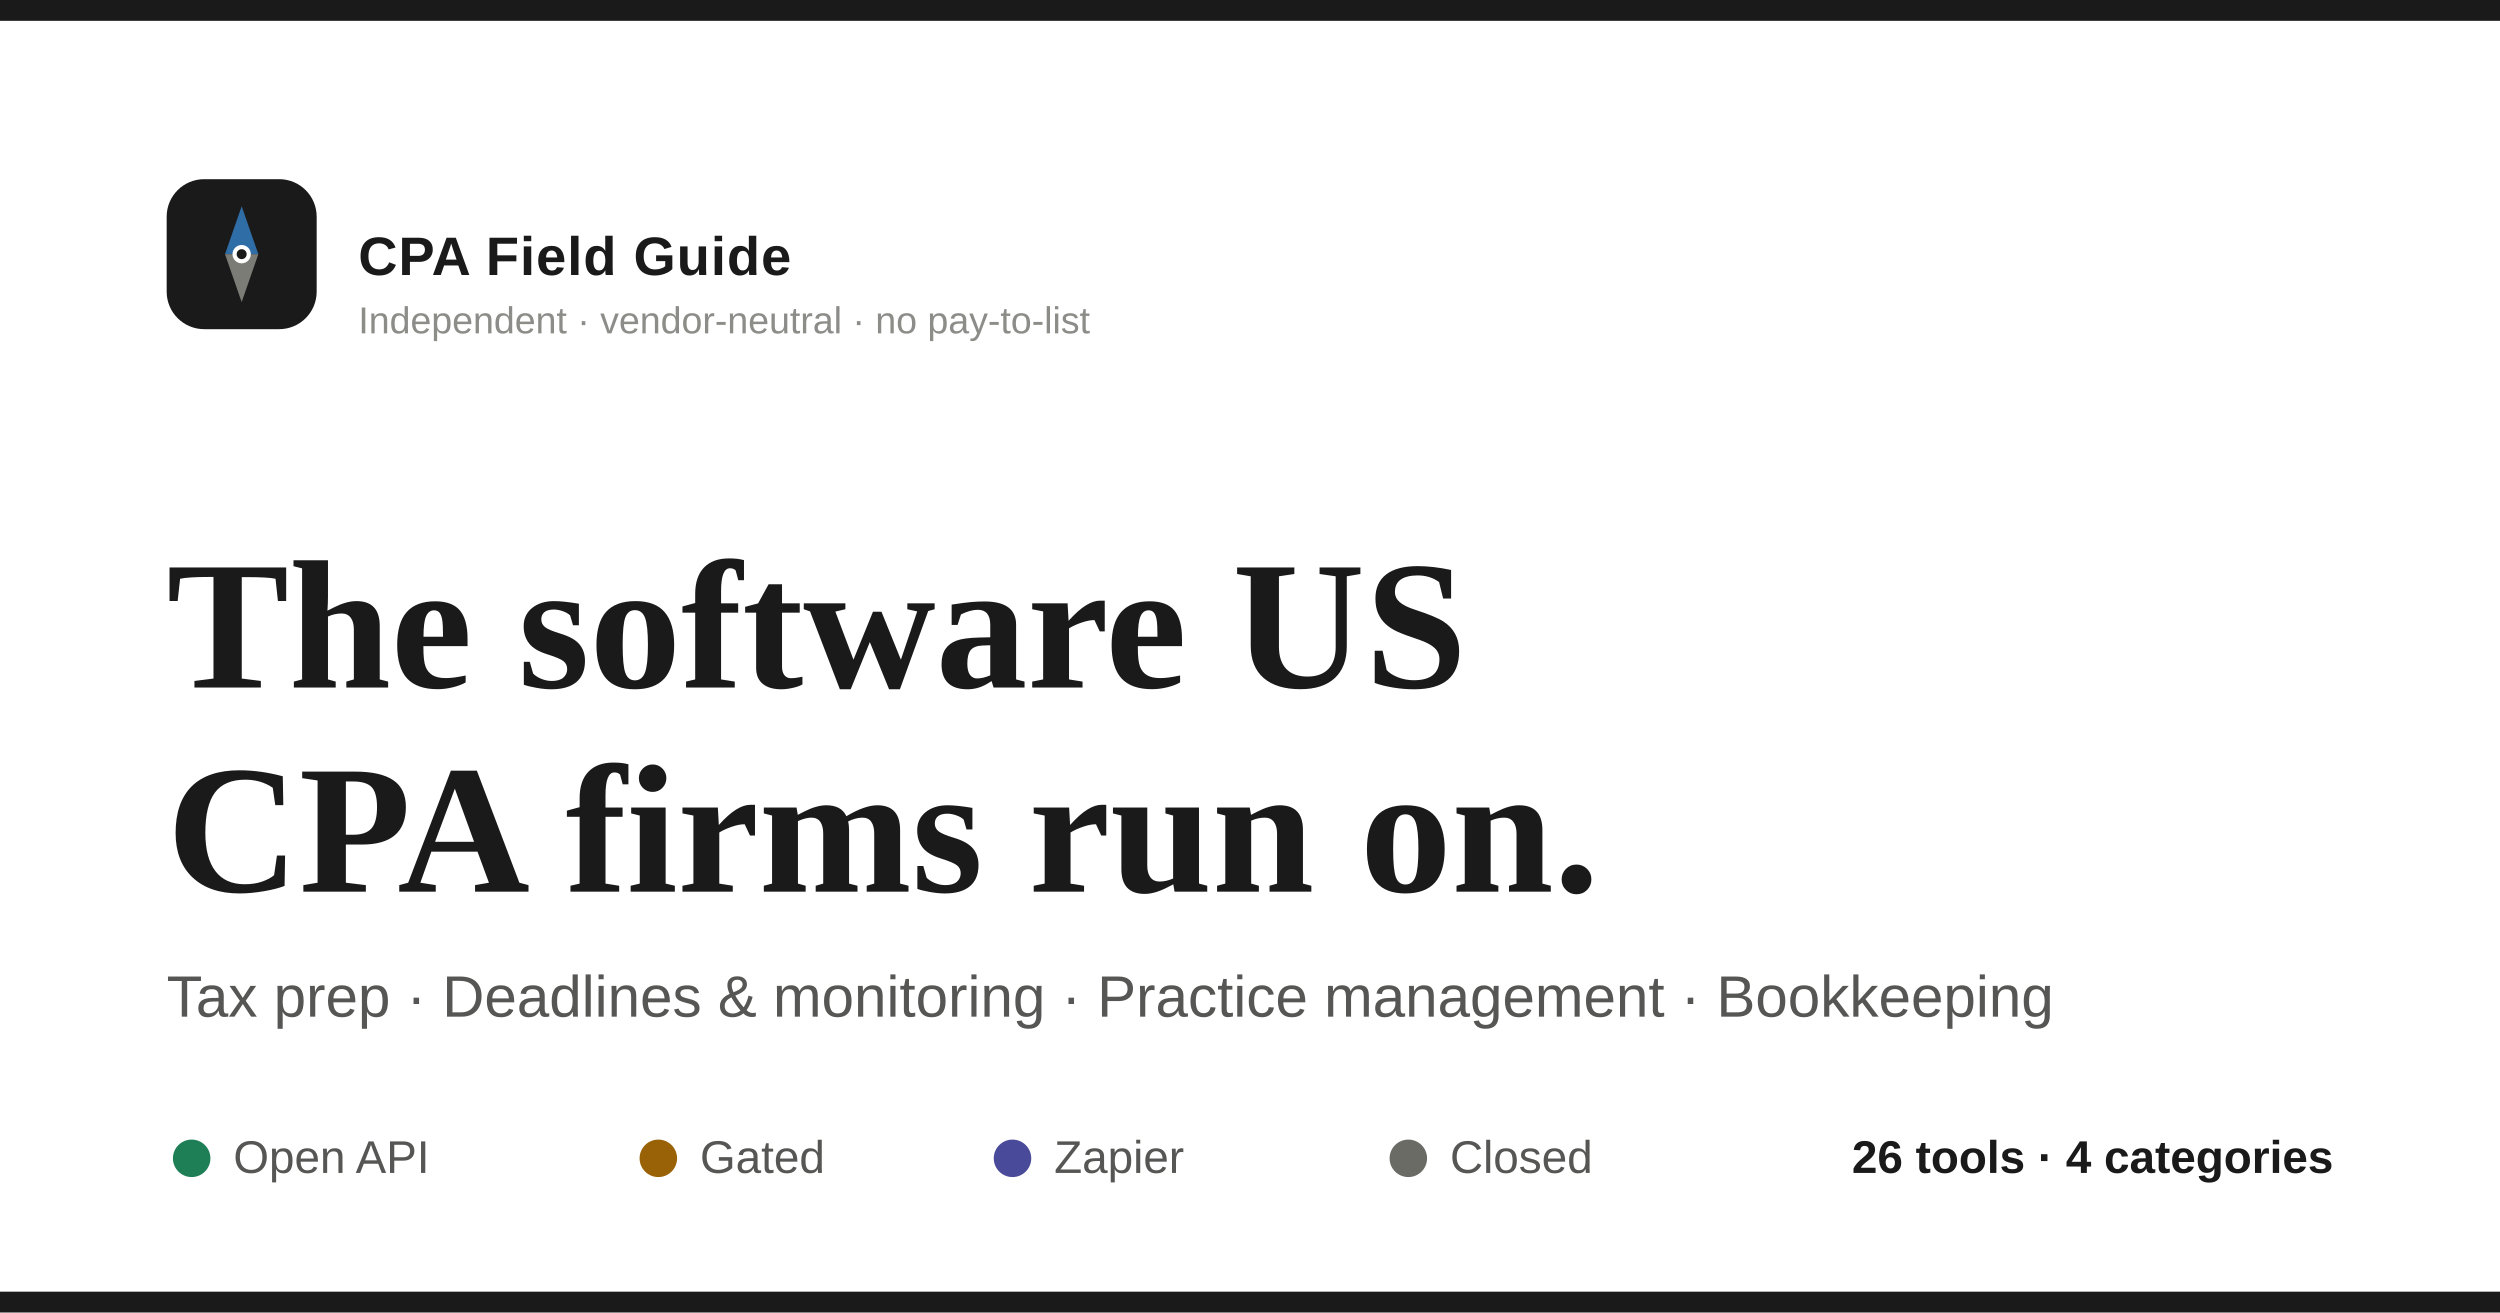
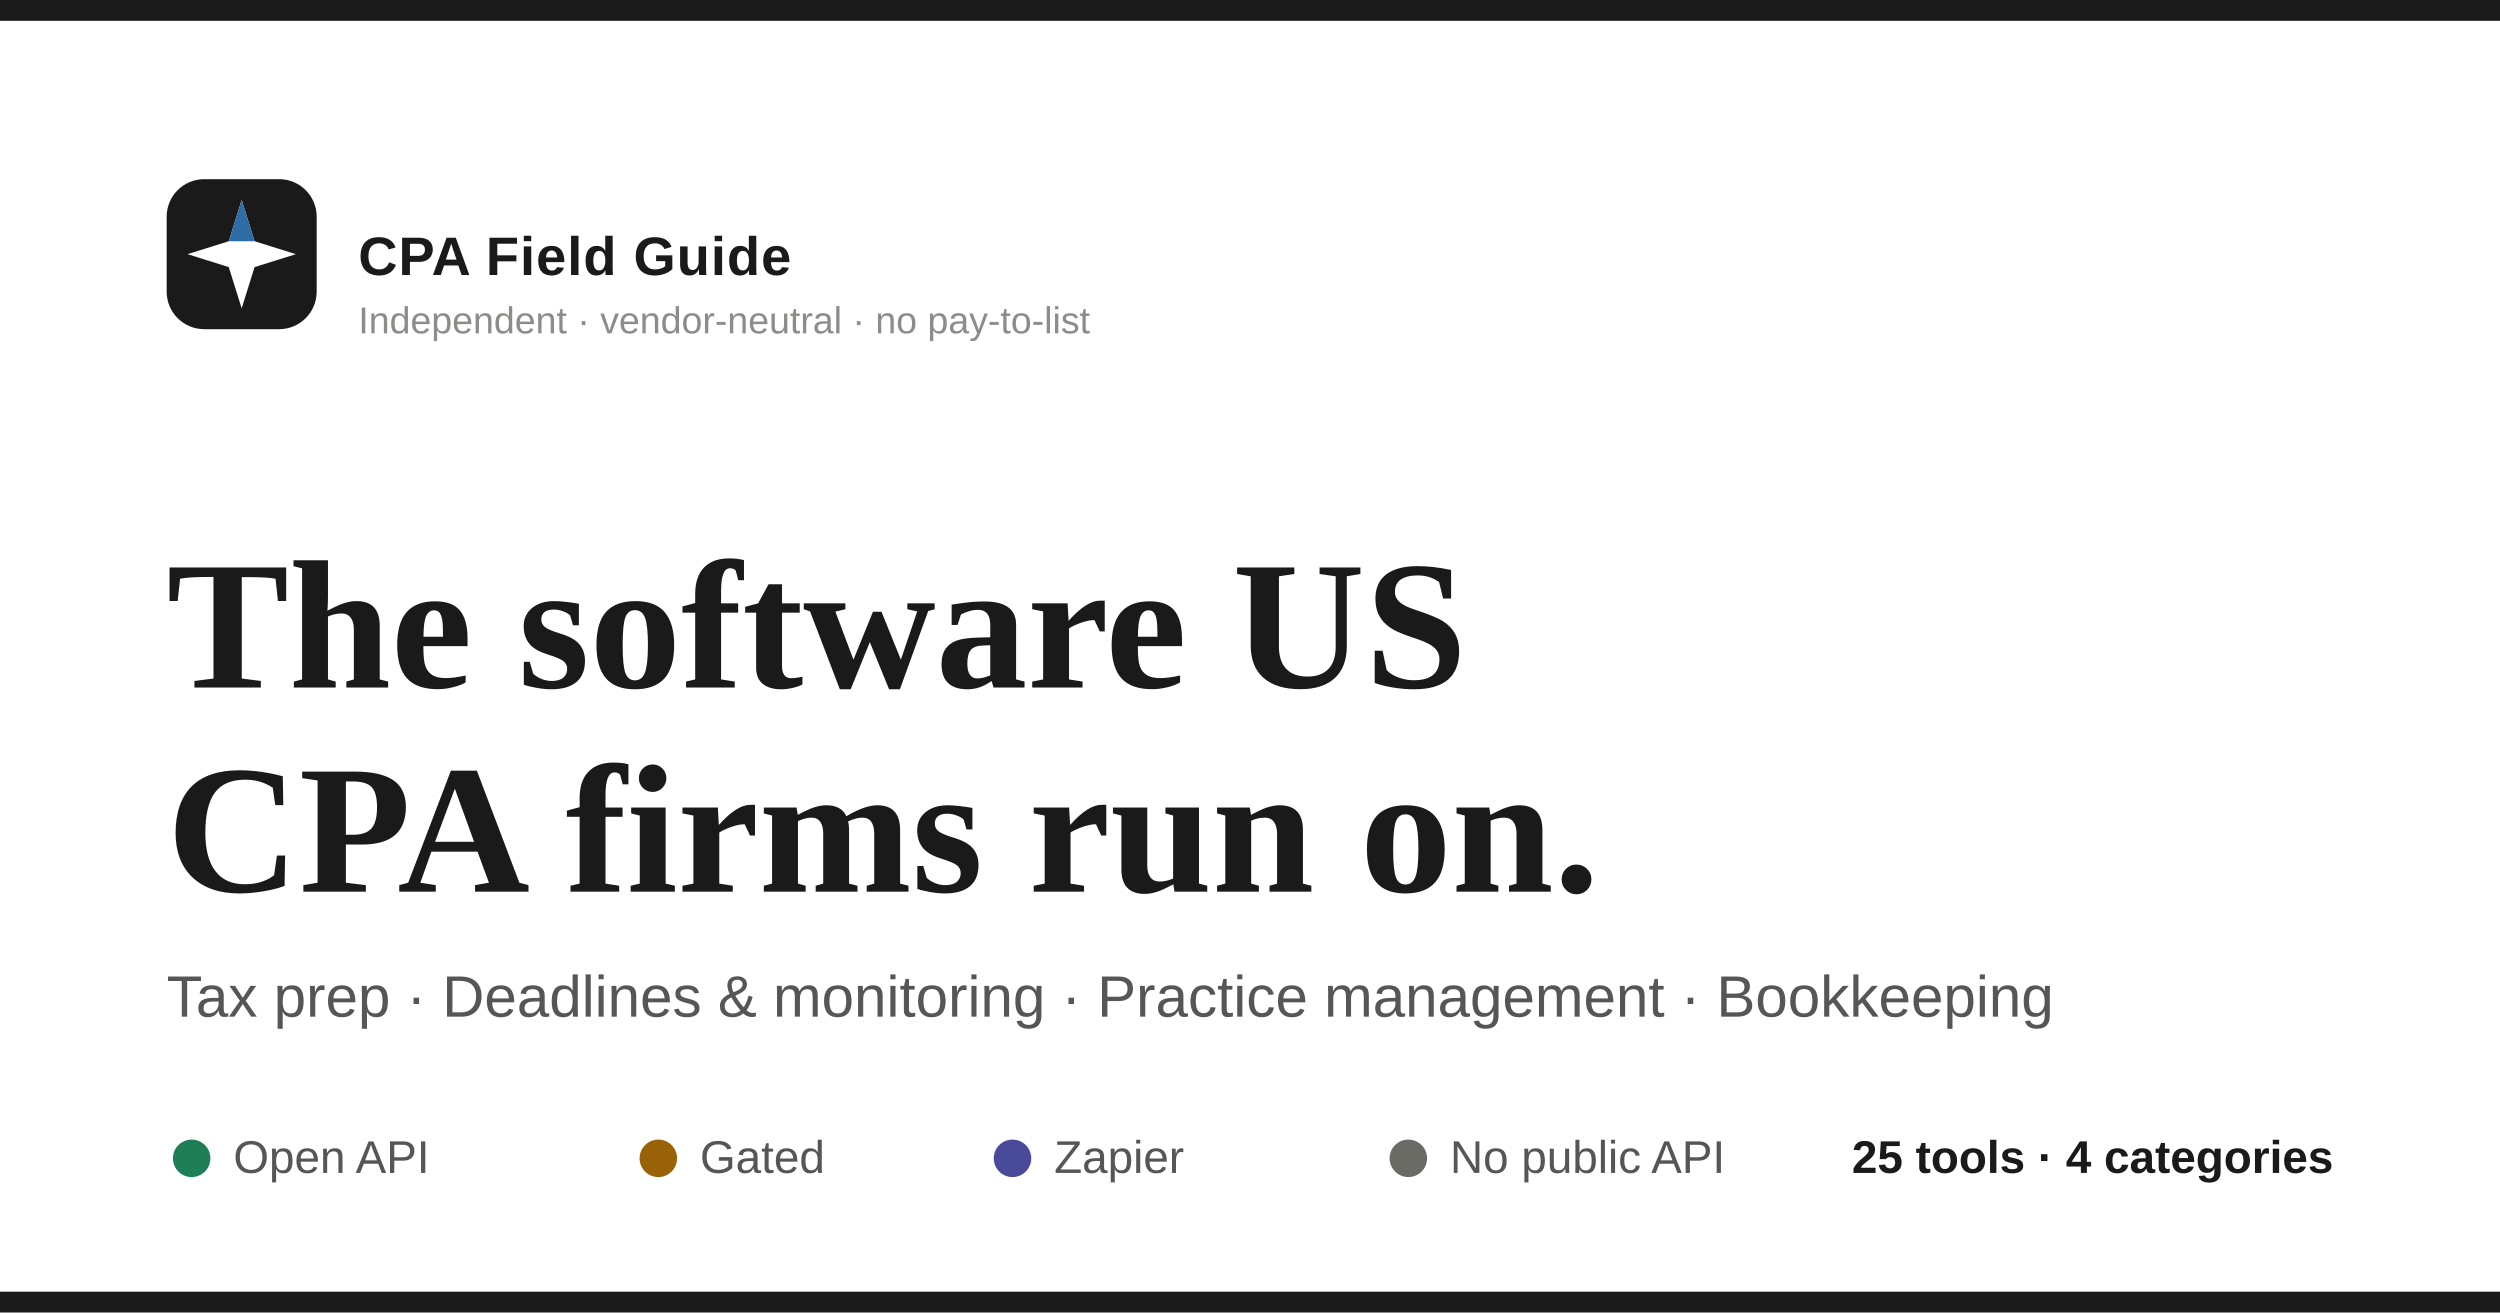
<svg xmlns="http://www.w3.org/2000/svg" width="1200" height="630" viewBox="0 0 1200 630">
  <rect width="1200" height="630" fill="#FFFFFF" />
  <rect x="0" y="0" width="1200" height="10" fill="#1A1A1A" />
  <rect x="0" y="620" width="1200" height="10" fill="#1A1A1A" />
  <g transform="translate(80,86)">
    <rect width="72" height="72" rx="18" fill="#1A1A1A" />
-     <path d="M36 13 L44 36 L28 36 Z" fill="#2F6DA6" />
-     <path d="M36 59 L28 36 L44 36 Z" fill="#7C7C77" />
-     <circle cx="36" cy="36" r="3.4" fill="#1A1A1A" stroke="#FFFFFF" stroke-width="2" />
+     <path d="M36 10 L42.2 29.8 L62 36 L42.2 42.2 L36 62 L29.8 42.2 L10 36 L29.8 29.8 Z" fill="#FFFFFF" />
+     <path d="M29.8 29.8 L36 10 L42.2 29.8 Z" fill="#2F6DA6" />
  </g>
  <text x="172" y="132" font-family="Arial, sans-serif" font-size="26" font-weight="700" letter-spacing="0.5" fill="#1A1A1A">CPA Field Guide</text>
  <text x="172" y="160" font-family="Arial, sans-serif" font-size="18" fill="#8C8C88">Independent · vendor-neutral · no pay-to-list</text>
  <text x="80" y="330" font-family="Georgia, 'Times New Roman', serif" font-size="88" font-weight="600" fill="#1A1A1A">The software US</text>
  <text x="80" y="428" font-family="Georgia, 'Times New Roman', serif" font-size="88" font-weight="600" fill="#1A1A1A">CPA firms run on.</text>
  <text x="80" y="488" font-family="Arial, sans-serif" font-size="28" fill="#565654">Tax prep · Deadlines &amp; monitoring · Practice management · Bookkeeping</text>
  <g font-family="Arial, sans-serif" font-size="22" fill="#565654">
    <circle cx="92" cy="556" r="9" fill="#1E7F57" />
    <text x="112" y="563">Open API</text>
    <circle cx="316" cy="556" r="9" fill="#9A6206" />
    <text x="336" y="563">Gated</text>
    <circle cx="486" cy="556" r="9" fill="#4A4A9A" />
    <text x="506" y="563">Zapier</text>
    <circle cx="676" cy="556" r="9" fill="#6B6B66" />
-     <text x="696" y="563">Closed</text>
+     <text x="696" y="563">No public API</text>
  </g>
-   <text x="1120" y="563" text-anchor="end" font-family="Arial, sans-serif" font-size="22" font-weight="700" fill="#1A1A1A">26 tools · 4 categories</text>
+   <text x="1120" y="563" text-anchor="end" font-family="Arial, sans-serif" font-size="22" font-weight="700" fill="#1A1A1A">25 tools · 4 categories</text>
</svg>
